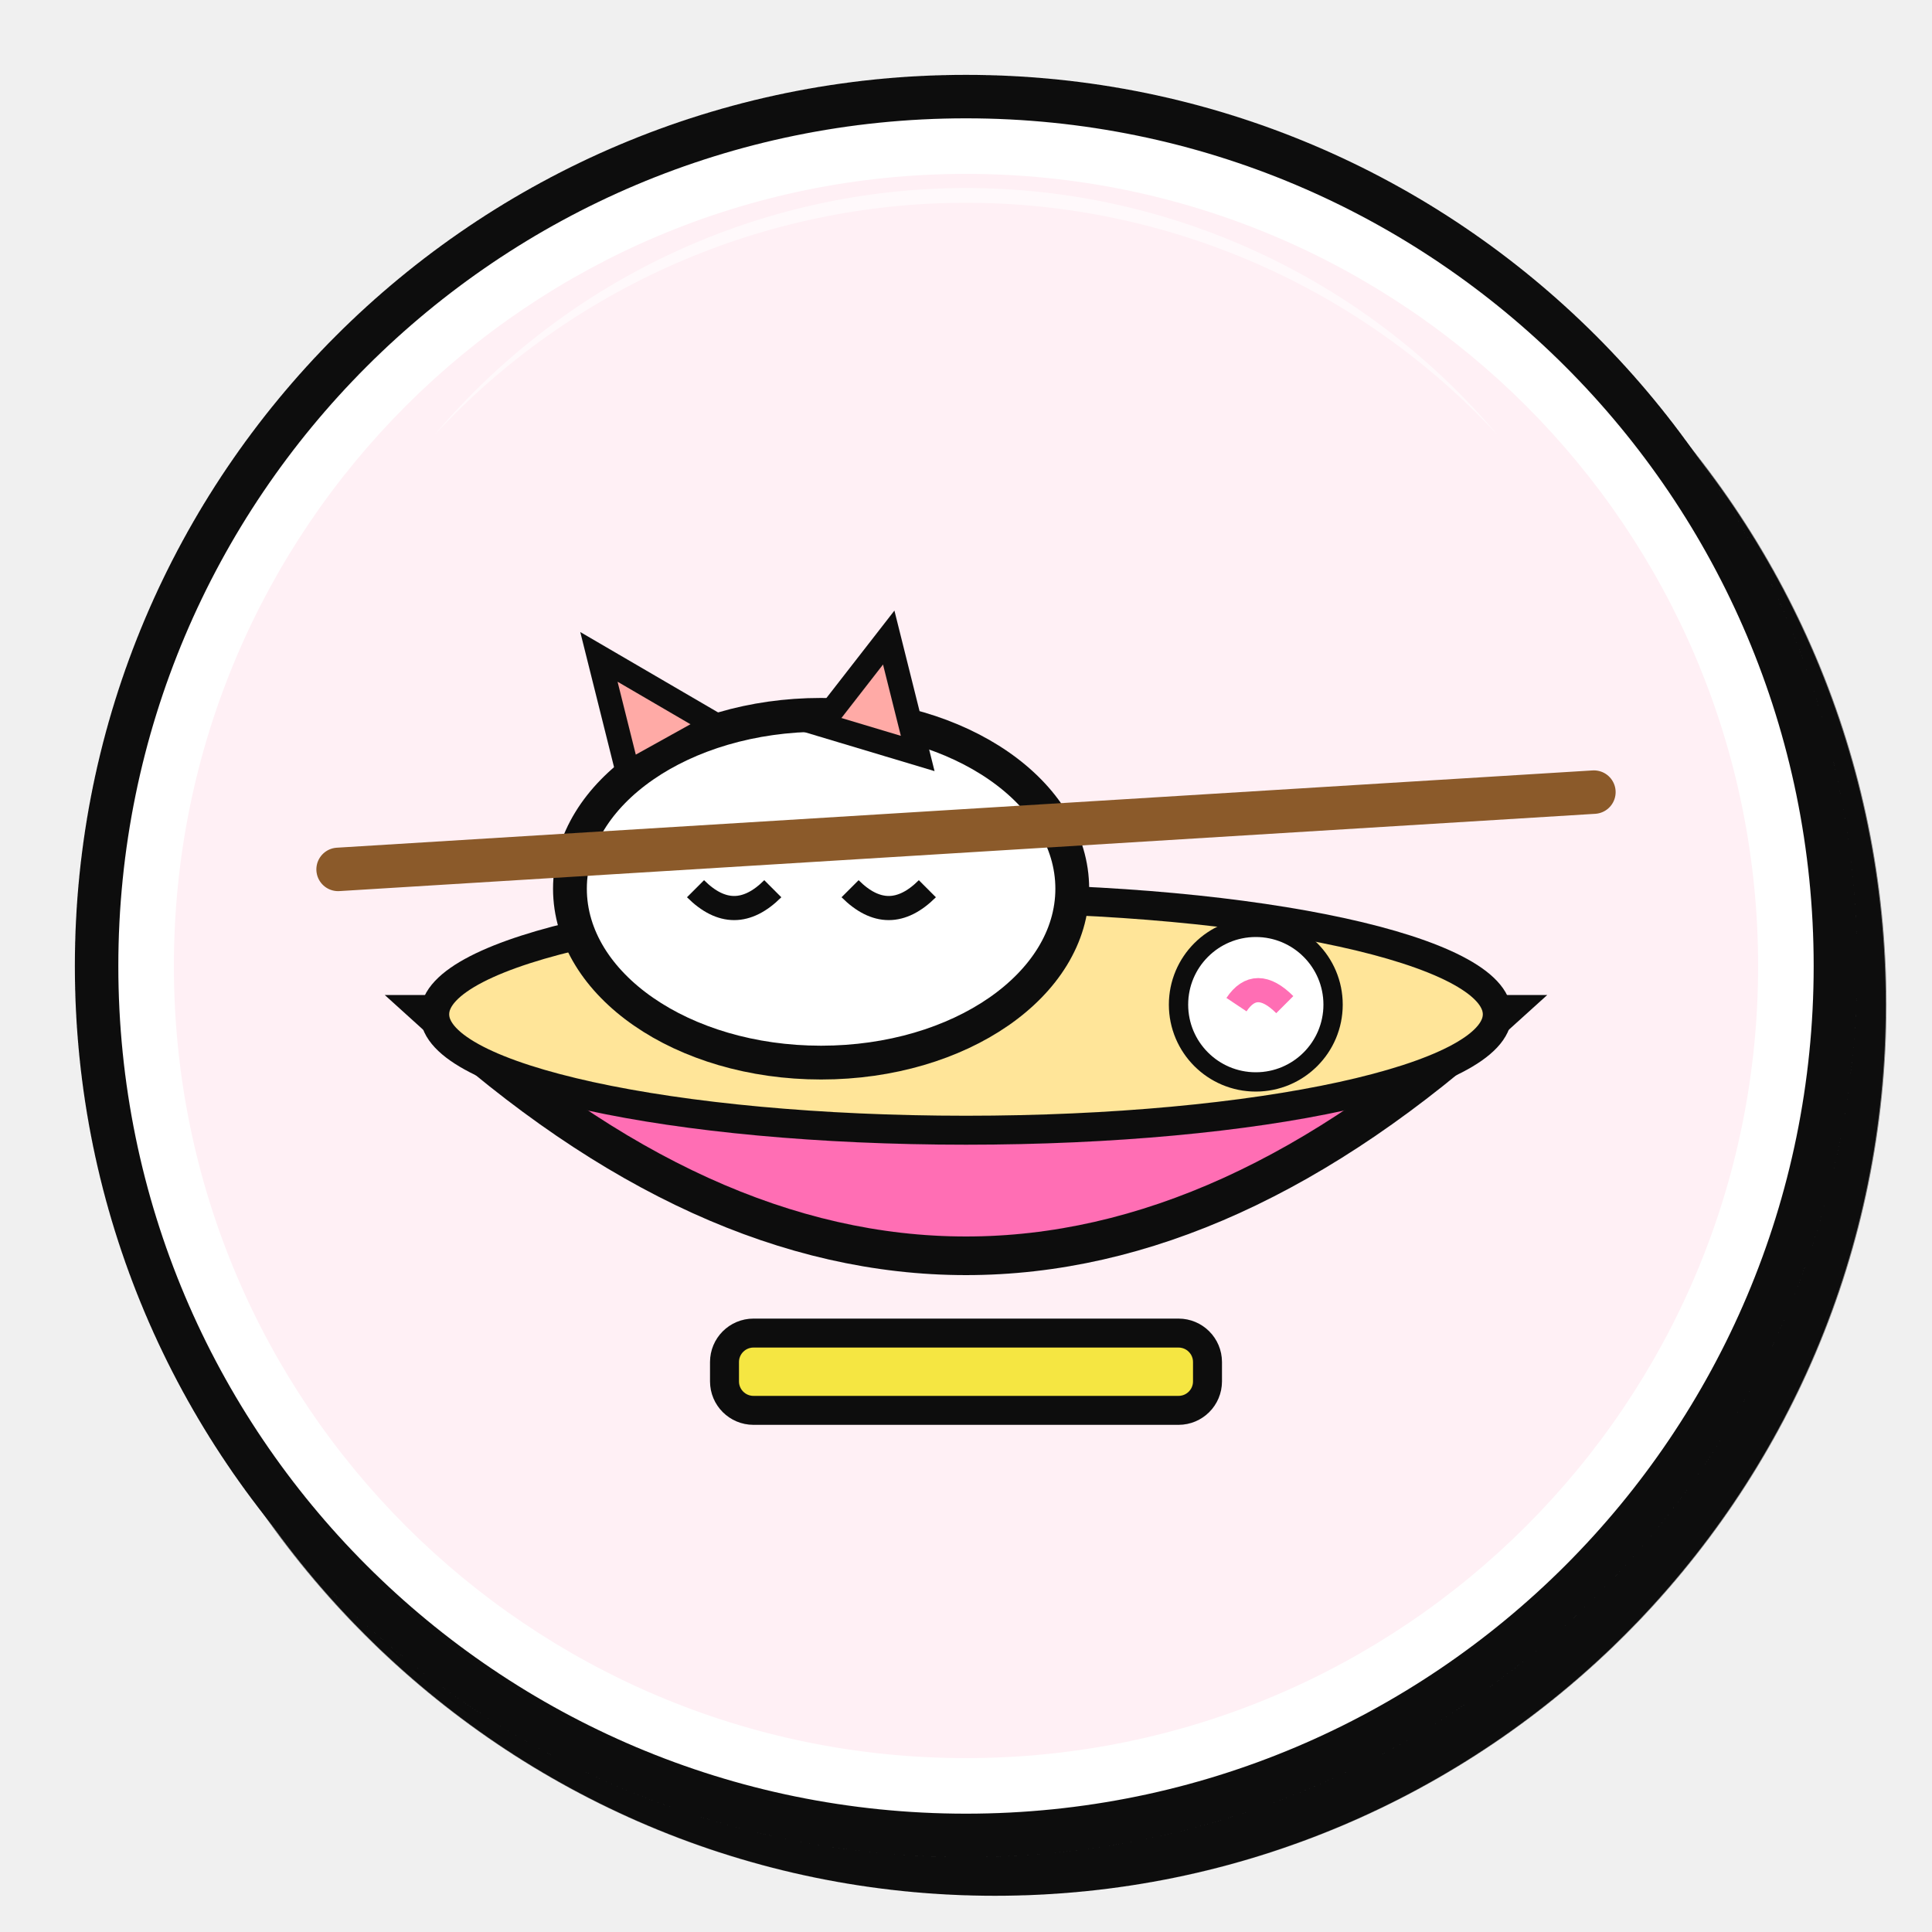
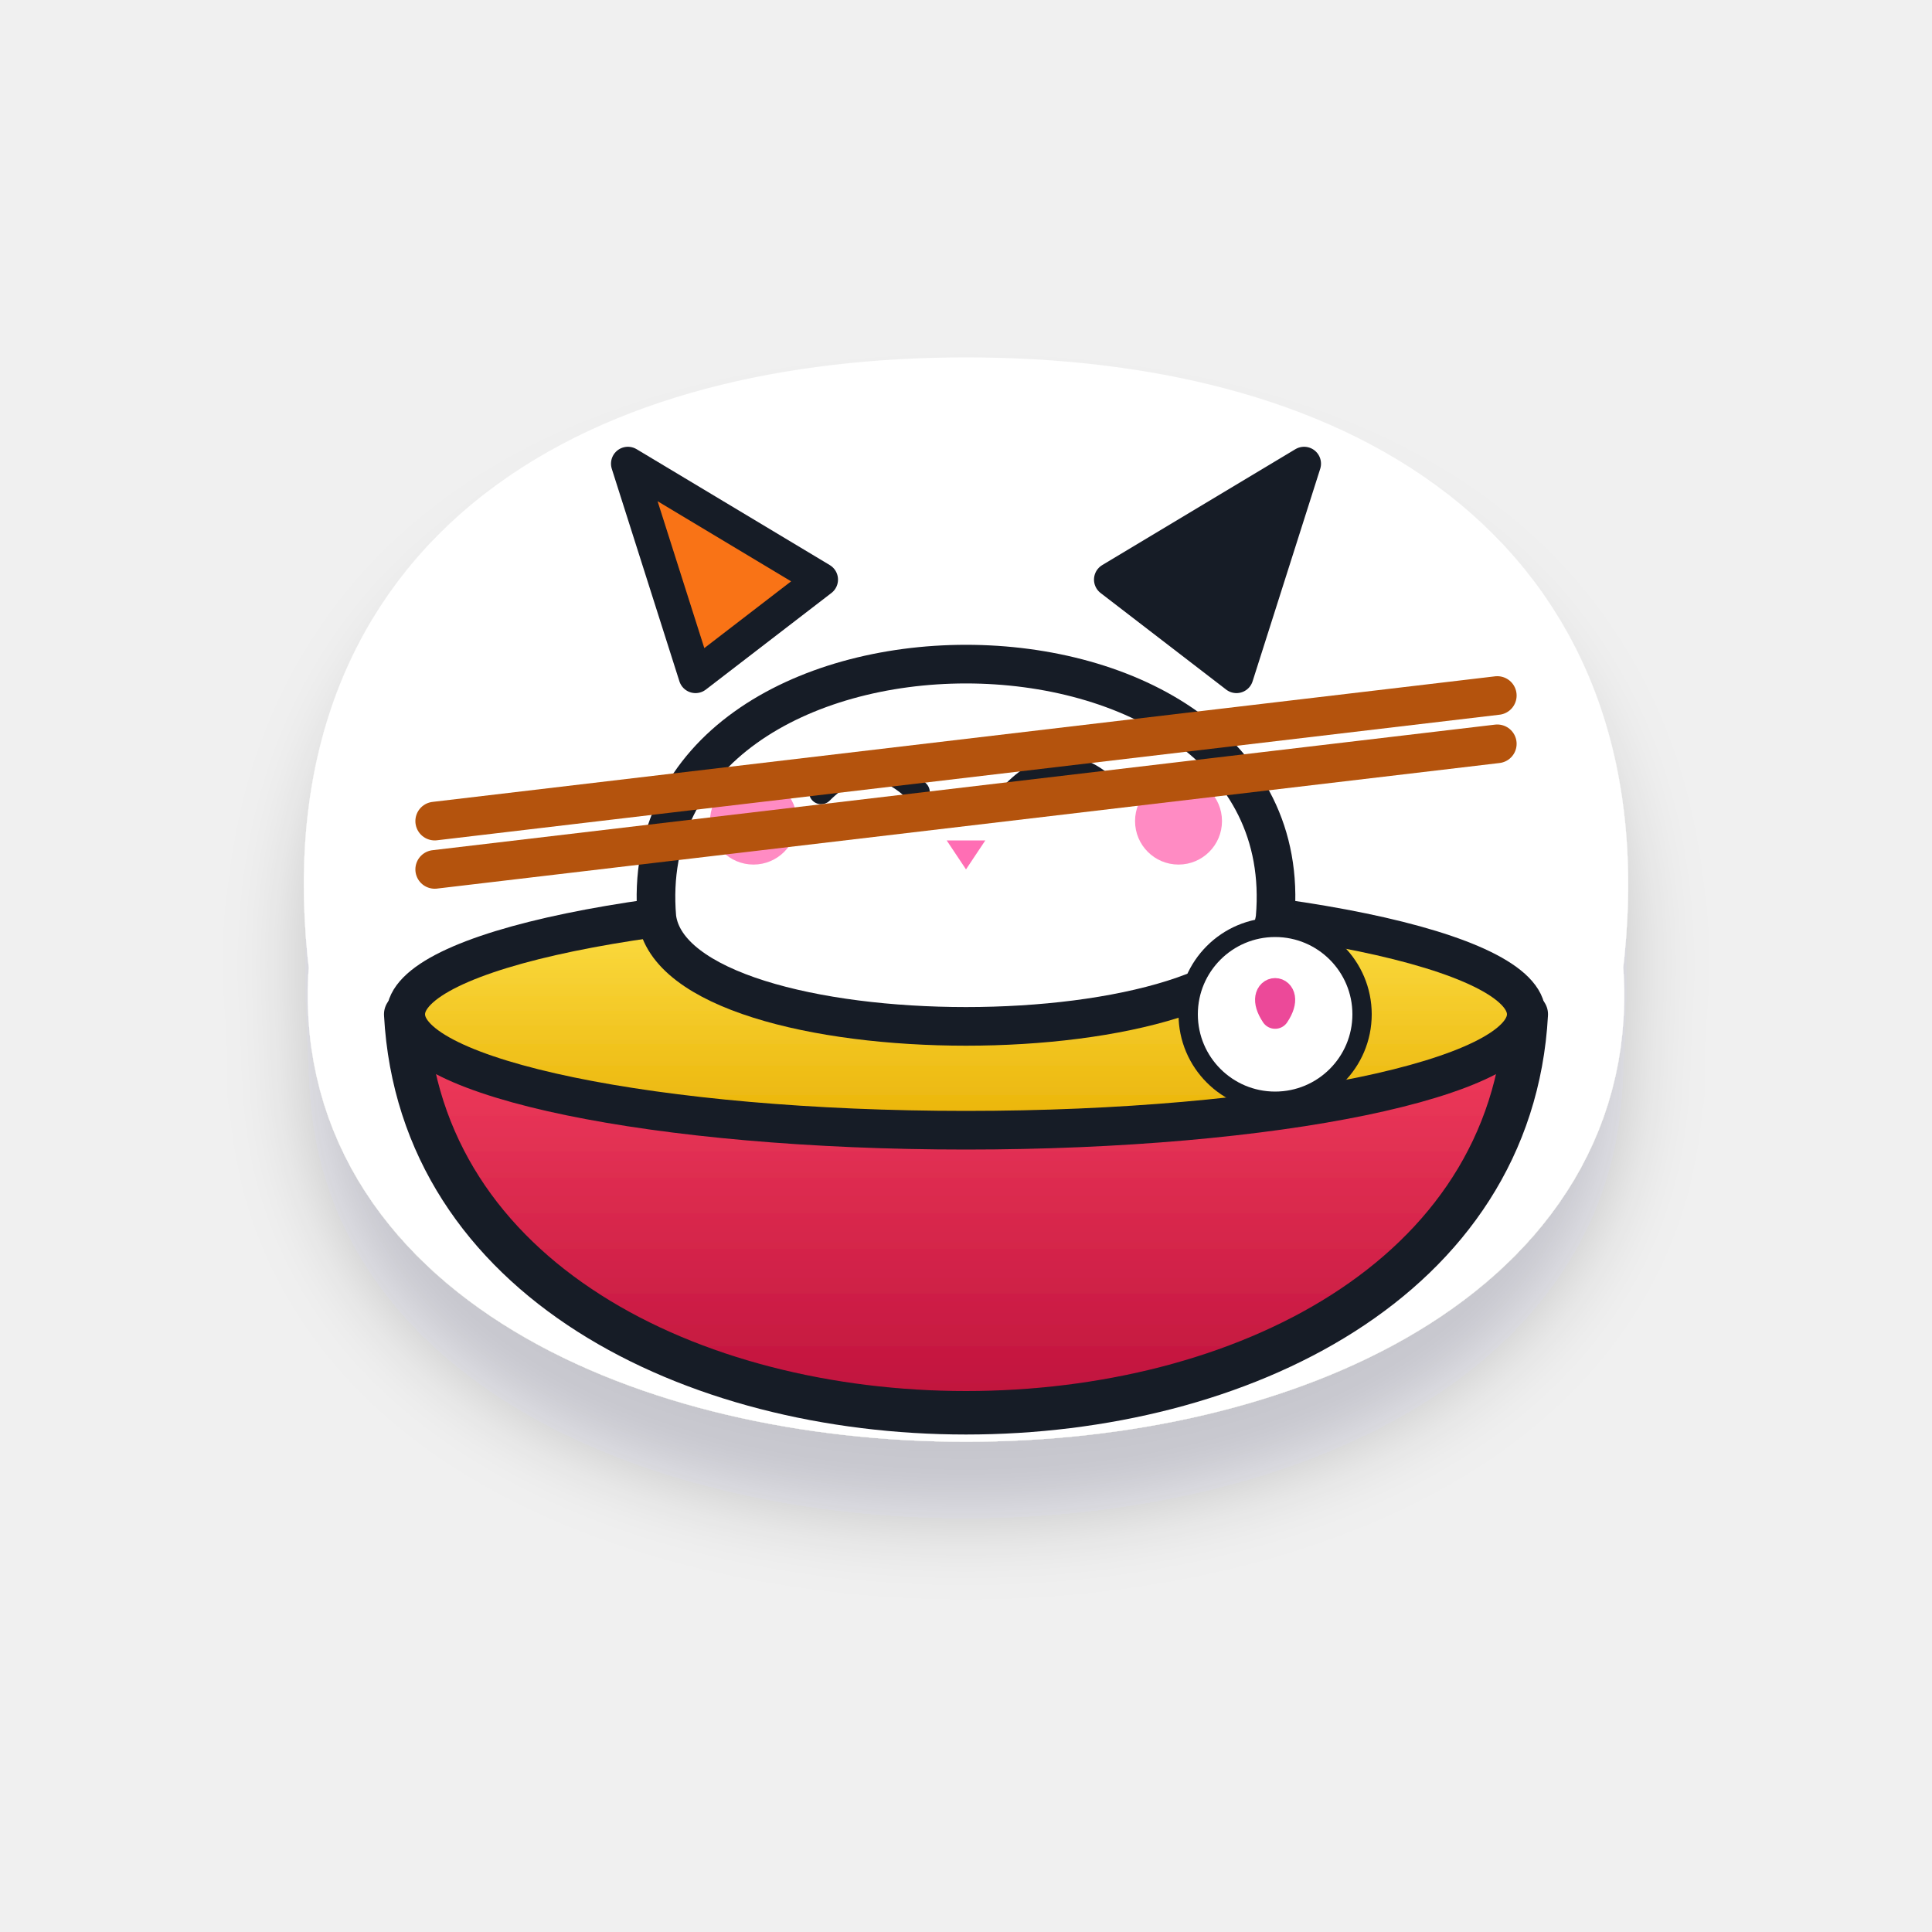
<svg xmlns="http://www.w3.org/2000/svg" viewBox="0 0 200 200" width="100%" height="100%">
  <defs>
-     <filter id="sticker-shadow" x="-10%" y="-10%" width="130%" height="130%">
-       <feDropShadow dx="3" dy="4" stdDeviation="0" flood-color="#111111" flood-opacity="1" />
+     <filter id="neko-shadow" x="-20%" y="-20%" width="140%" height="140%">
+       <feDropShadow dx="0" dy="8" stdDeviation="4" flood-color="#181A26" flood-opacity="0.18" />
    </filter>
-     <linearGradient id="holo-grad" x1="0%" y1="0%" x2="100%" y2="100%">
-       <stop offset="0%" stop-color="#00D4D8" />
-       <stop offset="50%" stop-color="#FF6EB4" />
-       <stop offset="100%" stop-color="#F5E642" />
+     <linearGradient id="soupGrad" x1="0%" y1="0%" x2="0%" y2="100%">
+       <stop offset="0%" stop-color="#FDE047" />
+       <stop offset="100%" stop-color="#EAB308" />
+     </linearGradient>
+     <linearGradient id="bowlGrad" x1="0%" y1="0%" x2="0%" y2="100%">
+       <stop offset="0%" stop-color="#F43F5E" />
+       <stop offset="100%" stop-color="#BE123C" />
    </linearGradient>
  </defs>
-   <g filter="url(#sticker-shadow)">
-     <circle cx="100" cy="100" r="90" fill="#FFFFFF" stroke="#111111" stroke-width="4.5" />
-     <circle cx="100" cy="100" r="82" fill="#FFF0F5" />
-     <path d="M 45 105 Q 100 155 155 105 Z" fill="#FF6EB4" stroke="#111111" stroke-width="4" />
-     <rect x="75" y="138" width="50" height="8" rx="3" fill="#F5E642" stroke="#111111" stroke-width="3" />
-     <ellipse cx="100" cy="105" rx="55" ry="12" fill="#FFE599" stroke="#111111" stroke-width="3" />
-     <circle cx="130" cy="104" r="8" fill="#FFFFFF" stroke="#111111" stroke-width="2" />
-     <path d="M 128 104 Q 130 101 133 104" stroke="#FF6EB4" stroke-width="2.5" fill="none" />
-     <ellipse cx="85" cy="92" rx="26" ry="18" fill="#FFFFFF" stroke="#111111" stroke-width="3.5" />
-     <polygon points="65,80 62,68 74,75" fill="#FFAAA6" stroke="#111111" stroke-width="2.5" />
-     <polygon points="85,75 92,66 95,78" fill="#FFAAA6" stroke="#111111" stroke-width="2.5" />
-     <path d="M 72 92 Q 76 96 80 92" stroke="#111111" stroke-width="2.5" fill="none" />
-     <path d="M 88 92 Q 92 96 96 92" stroke="#111111" stroke-width="2.5" fill="none" />
-     <line x1="35" y1="90" x2="165" y2="82" stroke="#8B5A2B" stroke-width="4.5" stroke-linecap="round" />
-     <path d="M 45 45 A 75 75 0 0 1 155 45 A 72 72 0 0 0 45 45 Z" fill="#FFFFFF" opacity="0.6" />
+   <g filter="url(#neko-shadow)">
+     <path d="M 40 100 C 35 155, 165 155, 160 100 C 165 60, 135 45, 100 45 C 65 45, 35 60, 40 100 Z" fill="#FFFFFF" stroke="#FFFFFF" stroke-width="16" stroke-linejoin="round" />
+     <path d="M 42 105 C 45 160, 155 160, 158 105 Z" fill="url(#bowlGrad)" stroke="#181A26" stroke-width="4.5" stroke-linejoin="round" />
+     <ellipse cx="100" cy="105" rx="58" ry="12" fill="url(#soupGrad)" stroke="#181A26" stroke-width="4" />
+     <path d="M 68 95 C 65 60, 135 60, 132 95 C 130 110, 70 110, 68 95 Z" fill="#FFFFFF" stroke="#181A26" stroke-width="4" stroke-linejoin="round" />
+     <polygon points="72,70 65,48 85,60" fill="#F97316" stroke="#181A26" stroke-width="3.5" stroke-linejoin="round" />
+     <polygon points="128,70 135,48 115,60" fill="#181A26" stroke="#181A26" stroke-width="3.5" stroke-linejoin="round" />
+     <path d="M 85 82 Q 90 77 95 82" fill="none" stroke="#181A26" stroke-width="2.5" stroke-linecap="round" />
+     <path d="M 105 82 Q 110 77 115 82" fill="none" stroke="#181A26" stroke-width="2.5" stroke-linecap="round" />
+     <polygon points="98,87 102,87 100,90" fill="#FF6EB4" />
+     <circle cx="78" cy="85" r="4.5" fill="#FF6EB4" opacity="0.8" />
+     <circle cx="122" cy="85" r="4.5" fill="#FF6EB4" opacity="0.8" />
+     <circle cx="132" cy="105" r="9" fill="#FFFFFF" stroke="#181A26" stroke-width="2" />
+     <path d="M 132 105 C 130 102, 134 102, 132 105" fill="none" stroke="#EC4899" stroke-width="3" stroke-linecap="round" />
+     <line x1="45" y1="85" x2="155" y2="72" stroke="#B45309" stroke-width="4" stroke-linecap="round" />
+     <line x1="45" y1="90" x2="155" y2="77" stroke="#B45309" stroke-width="4" stroke-linecap="round" />
  </g>
</svg>
